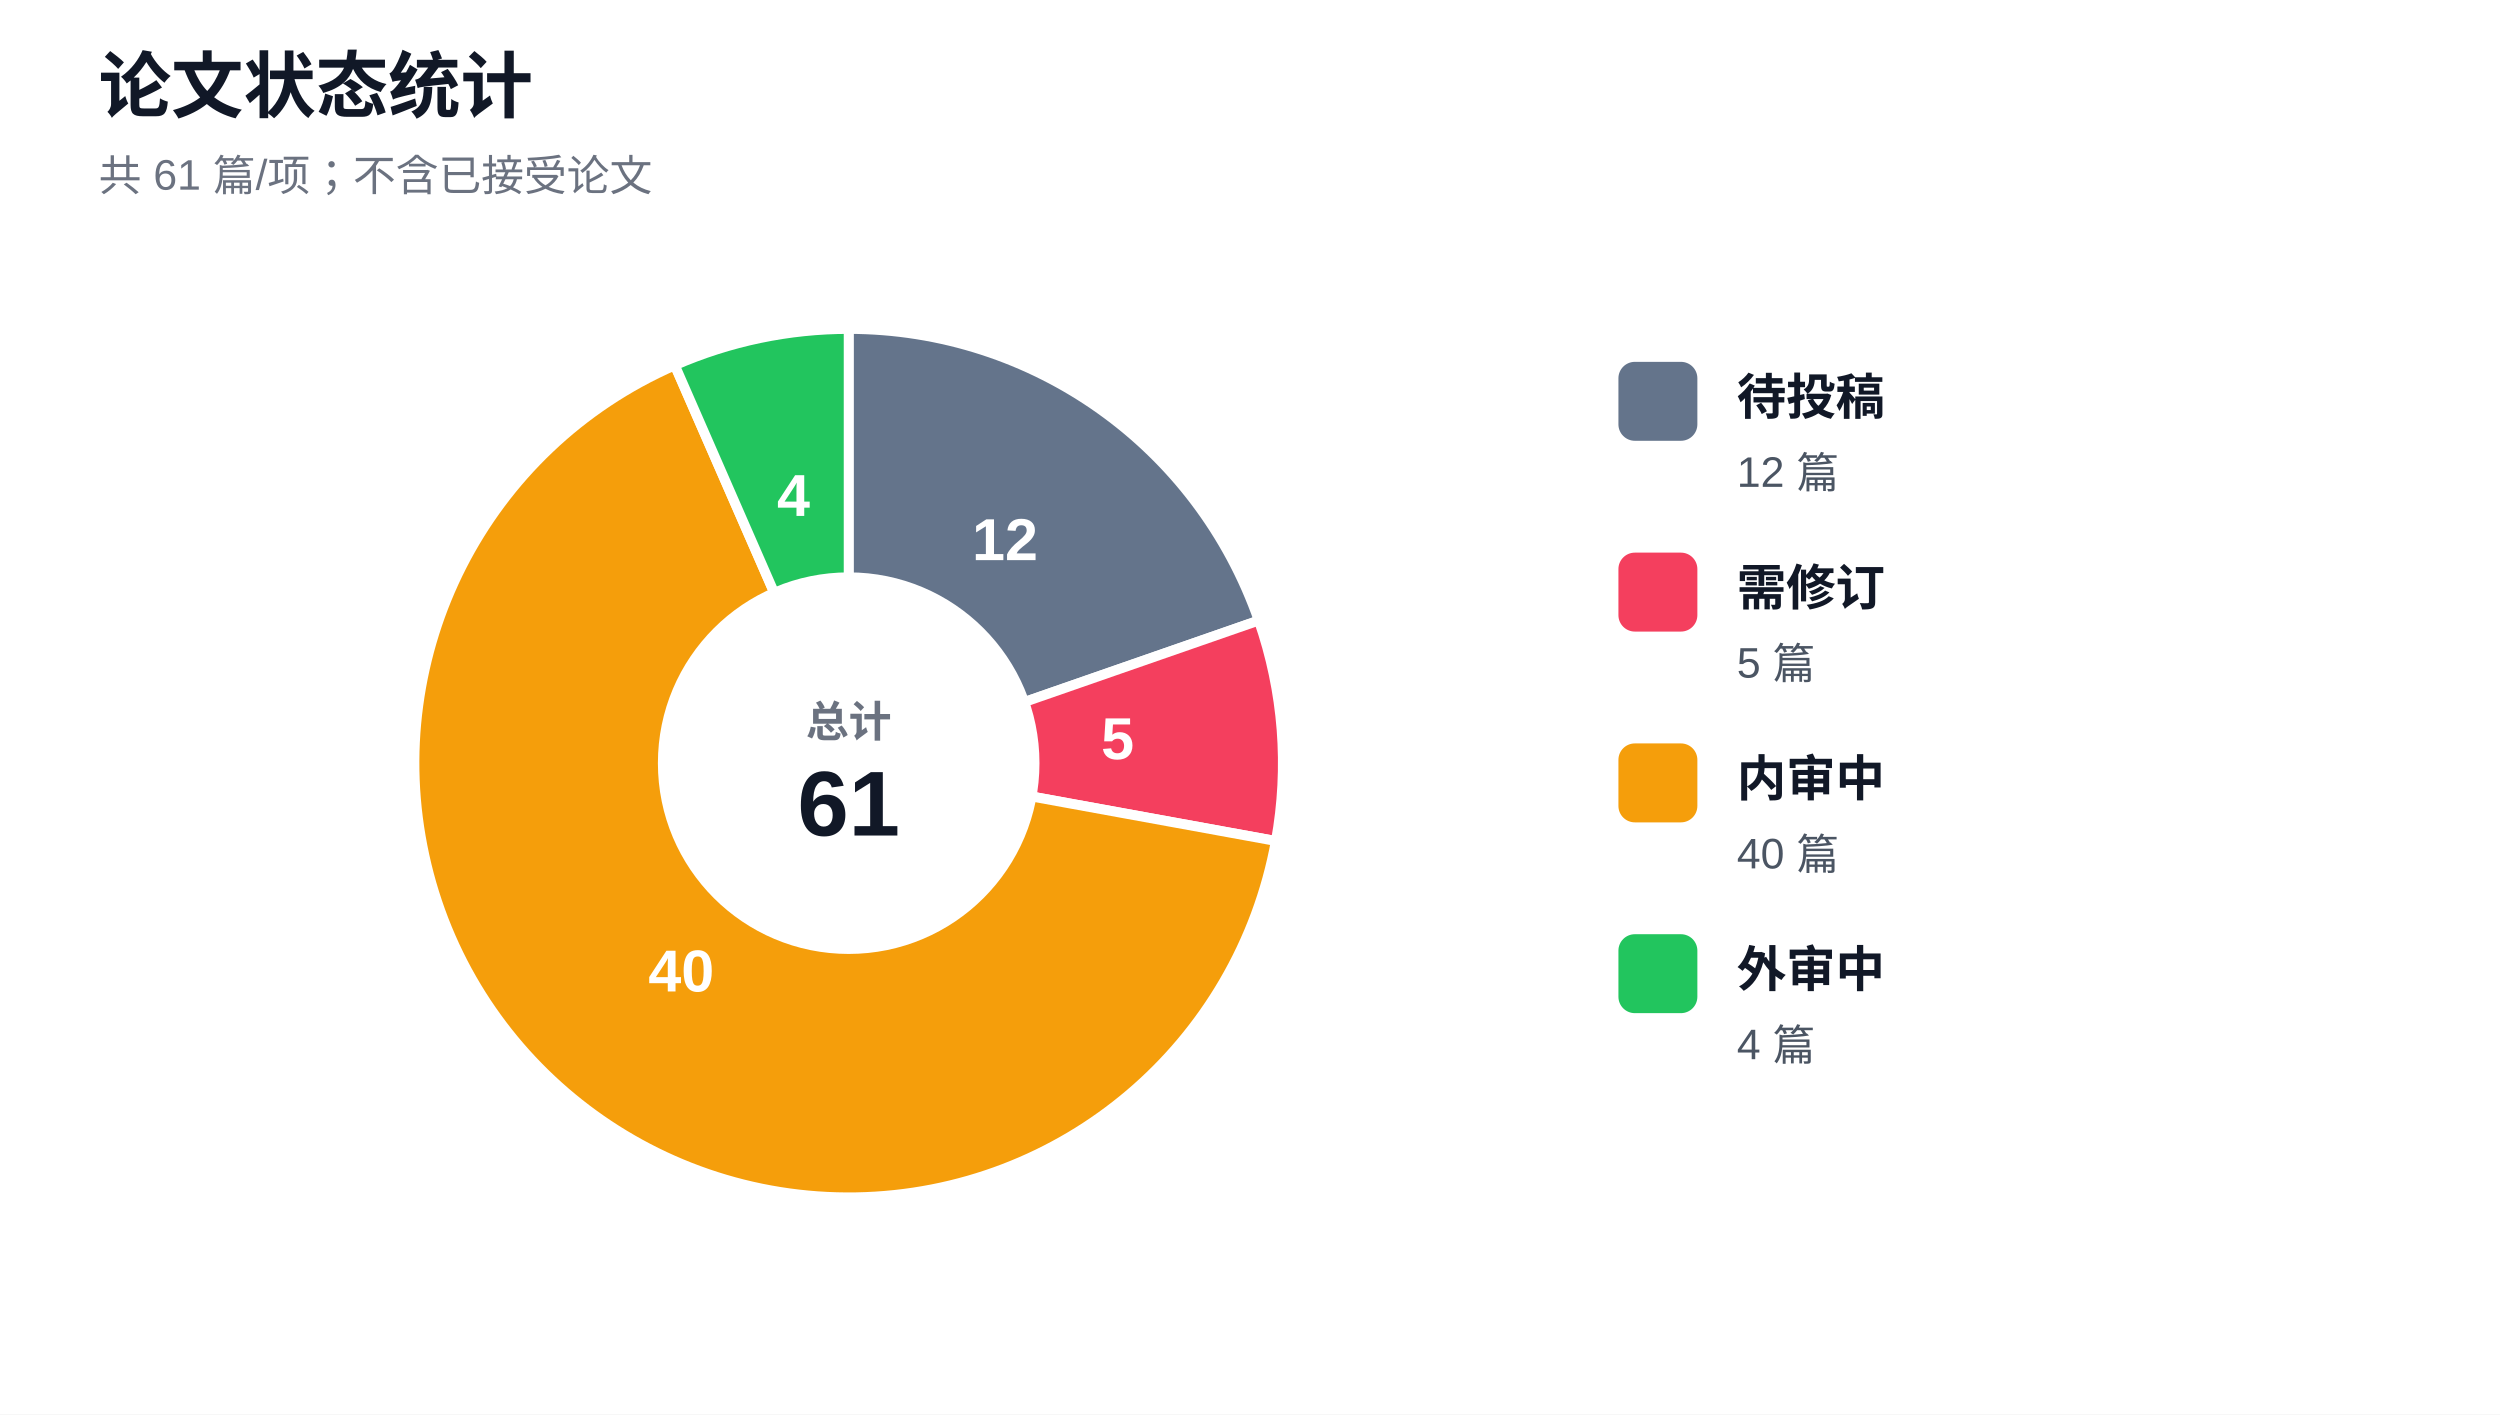
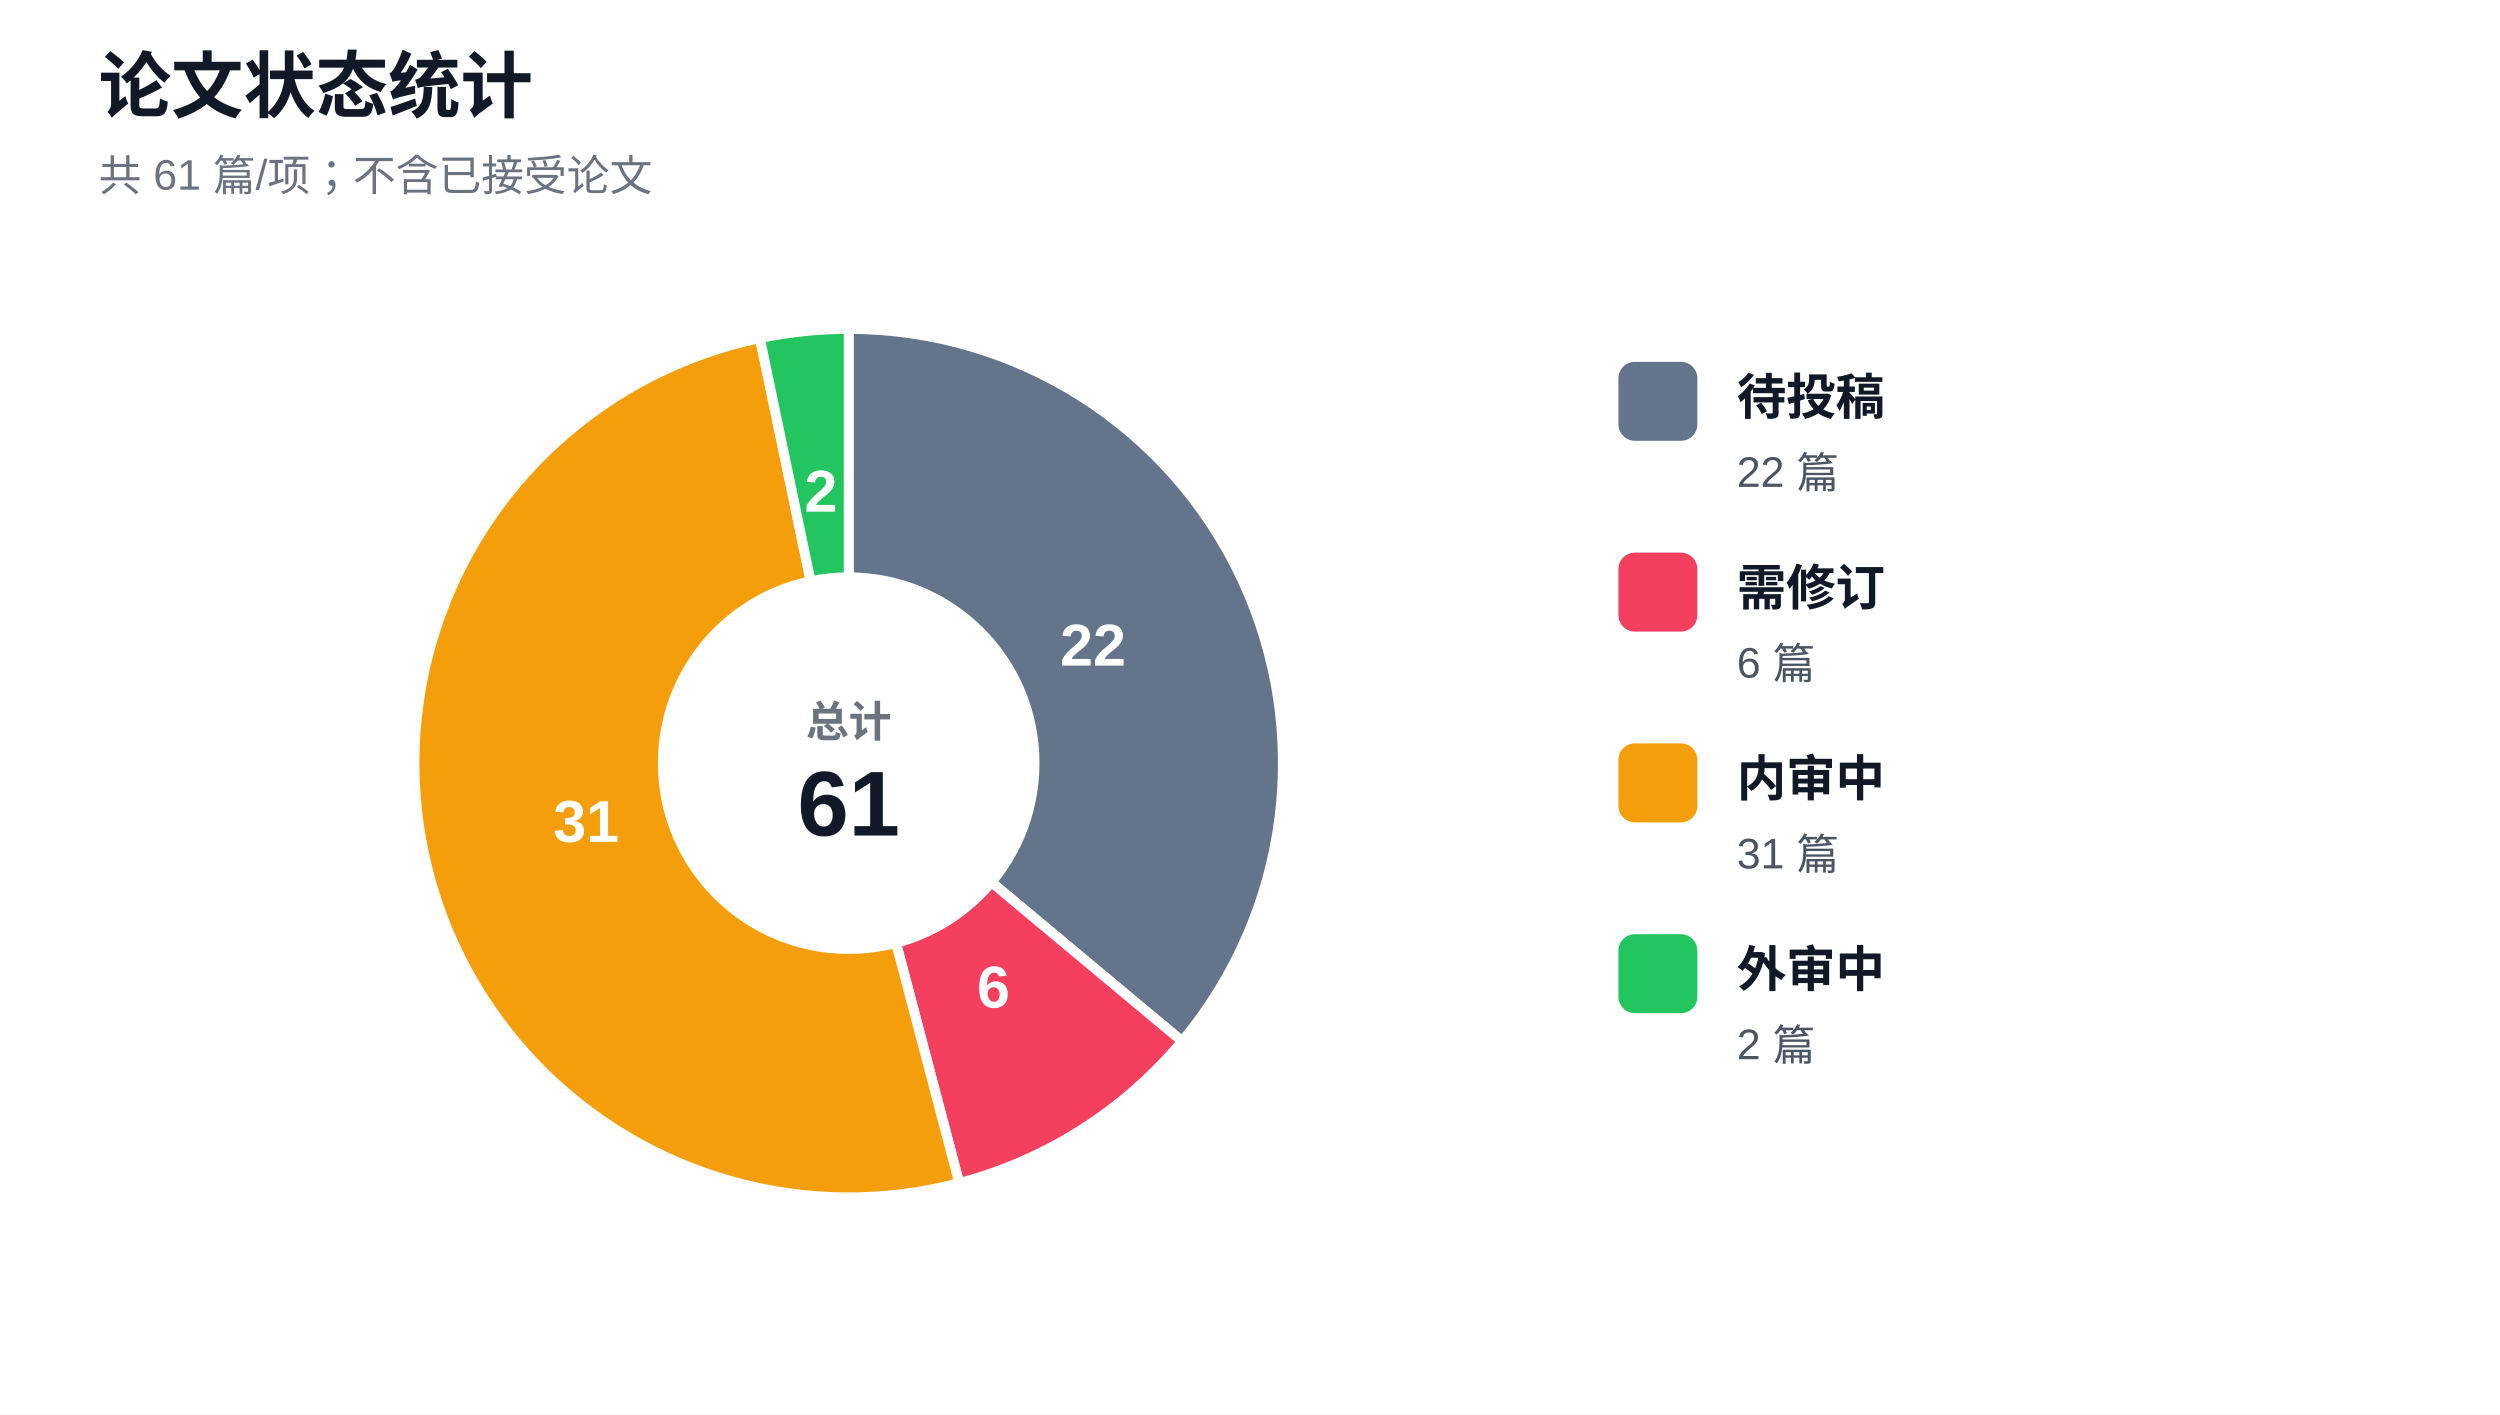
<svg xmlns="http://www.w3.org/2000/svg" width="760" height="430" viewBox="0 0 760 430" role="img" aria-labelledby="title desc">
  <rect width="760" height="430" fill="#ffffff" />
  <text x="30" y="34" fill="#111827" font-family="Arial, Microsoft YaHei, sans-serif" font-size="22" font-weight="700">论文状态统计</text>
  <text x="30" y="58" fill="#6b7280" font-family="Arial, Microsoft YaHei, sans-serif" font-size="13">共 61 篇/项；不含已接受论文</text>
  <g font-family="Arial, Microsoft YaHei, sans-serif">
-     <path d="M 258 232 L 258 100 A 132 132 0 0 1 382.673 188.632 Z" fill="#64748b" stroke="#ffffff" stroke-width="3" />
-     <text x="305.513" y="165.168" fill="#ffffff" font-size="18" font-weight="800" text-anchor="middle" dominant-baseline="middle">12</text>
-     <path d="M 258 232 L 382.673 188.632 A 132 132 0 0 1 387.861 255.665 Z" fill="#f43f5e" stroke="#ffffff" stroke-width="3" />
-     <text x="339.755" y="225.672" fill="#ffffff" font-size="18" font-weight="800" text-anchor="middle" dominant-baseline="middle">5</text>
-     <path d="M 258 232 L 387.861 255.665 A 132 132 0 1 1 205.14 111.046 Z" fill="#f59e0b" stroke="#ffffff" stroke-width="3" />
-     <text x="207.11" y="296.298" fill="#ffffff" font-size="18" font-weight="800" text-anchor="middle" dominant-baseline="middle">40</text>
-     <path d="M 258 232 L 205.14 111.046 A 132 132 0 0 1 258 100 Z" fill="#22c55e" stroke="#ffffff" stroke-width="3" />
-     <text x="241.227" y="151.734" fill="#ffffff" font-size="18" font-weight="800" text-anchor="middle" dominant-baseline="middle">4</text>
+     <path d="M 258 232 L 258 100 A 132 132 0 0 1 359.36 316.558 Z" fill="#64748b" stroke="#ffffff" stroke-width="3" />
+     <text x="332.268" y="197.239" fill="#ffffff" font-size="18" font-weight="800" text-anchor="middle" dominant-baseline="middle">22</text>
+     <path d="M 258 232 L 359.36 316.558 A 132 132 0 0 1 291.617 359.648 Z" fill="#f43f5e" stroke="#ffffff" stroke-width="3" />
+     <text x="302.009" y="301.19" fill="#ffffff" font-size="18" font-weight="800" text-anchor="middle" dominant-baseline="middle">6</text>
+     <path d="M 258 232 L 291.617 359.648 A 132 132 0 1 1 230.999 102.791 Z" fill="#f59e0b" stroke="#ffffff" stroke-width="3" />
+     <text x="178.192" y="250.834" fill="#ffffff" font-size="18" font-weight="800" text-anchor="middle" dominant-baseline="middle">31</text>
+     <path d="M 258 232 L 230.999 102.791 A 132 132 0 0 1 258 100 Z" fill="#22c55e" stroke="#ffffff" stroke-width="3" />
+     <text x="249.569" y="150.435" fill="#ffffff" font-size="18" font-weight="800" text-anchor="middle" dominant-baseline="middle">2</text>
    <circle cx="258" cy="232" r="58" fill="#ffffff" />
    <text x="258" y="224" fill="#6b7280" font-size="13" font-weight="700" text-anchor="middle">总计</text>
    <text x="258" y="254" fill="#111827" font-size="28" font-weight="700" text-anchor="middle">61</text>
  </g>
  <g font-family="Arial, Microsoft YaHei, sans-serif">
    <rect x="492" y="110" width="24" height="24" rx="5" fill="#64748b" />
    <text x="528" y="126" fill="#111827" font-size="15" font-weight="700">待投稿</text>
-     <text x="528" y="148" fill="#4b5563" font-size="13">12 篇</text>
+     <text x="528" y="148" fill="#4b5563" font-size="13">22 篇</text>
    <rect x="492" y="168" width="24" height="24" rx="5" fill="#f43f5e" />
    <text x="528" y="184" fill="#111827" font-size="15" font-weight="700">需修订</text>
-     <text x="528" y="206" fill="#4b5563" font-size="13">5 篇</text>
+     <text x="528" y="206" fill="#4b5563" font-size="13">6 篇</text>
    <rect x="492" y="226" width="24" height="24" rx="5" fill="#f59e0b" />
    <text x="528" y="242" fill="#111827" font-size="15" font-weight="700">内审中</text>
-     <text x="528" y="264" fill="#4b5563" font-size="13">40 篇</text>
+     <text x="528" y="264" fill="#4b5563" font-size="13">31 篇</text>
    <rect x="492" y="284" width="24" height="24" rx="5" fill="#22c55e" />
    <text x="528" y="300" fill="#111827" font-size="15" font-weight="700">外审中</text>
-     <text x="528" y="322" fill="#4b5563" font-size="13">4 篇</text>
+     <text x="528" y="322" fill="#4b5563" font-size="13">2 篇</text>
  </g>
</svg>
